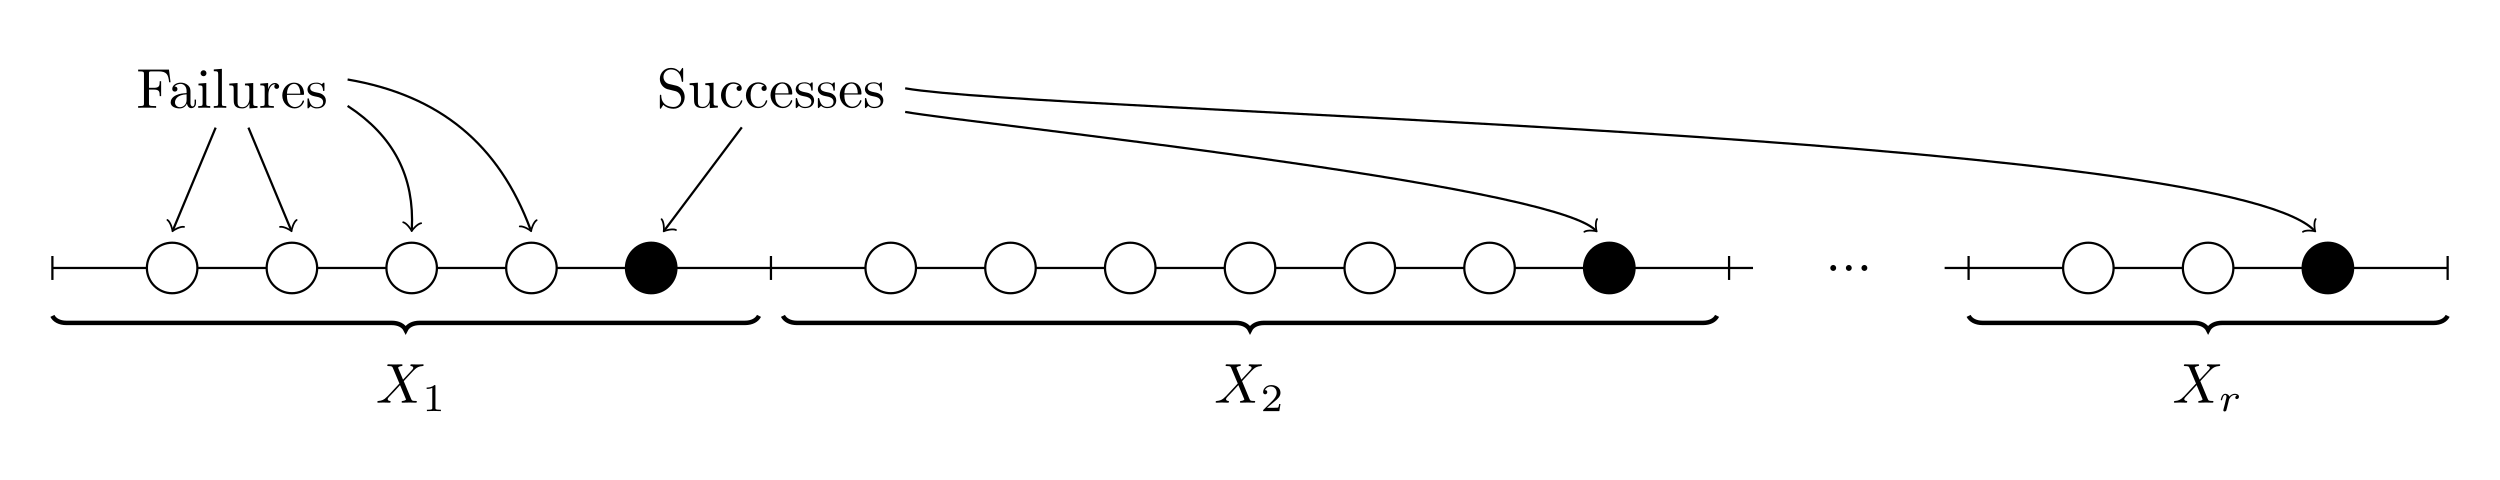
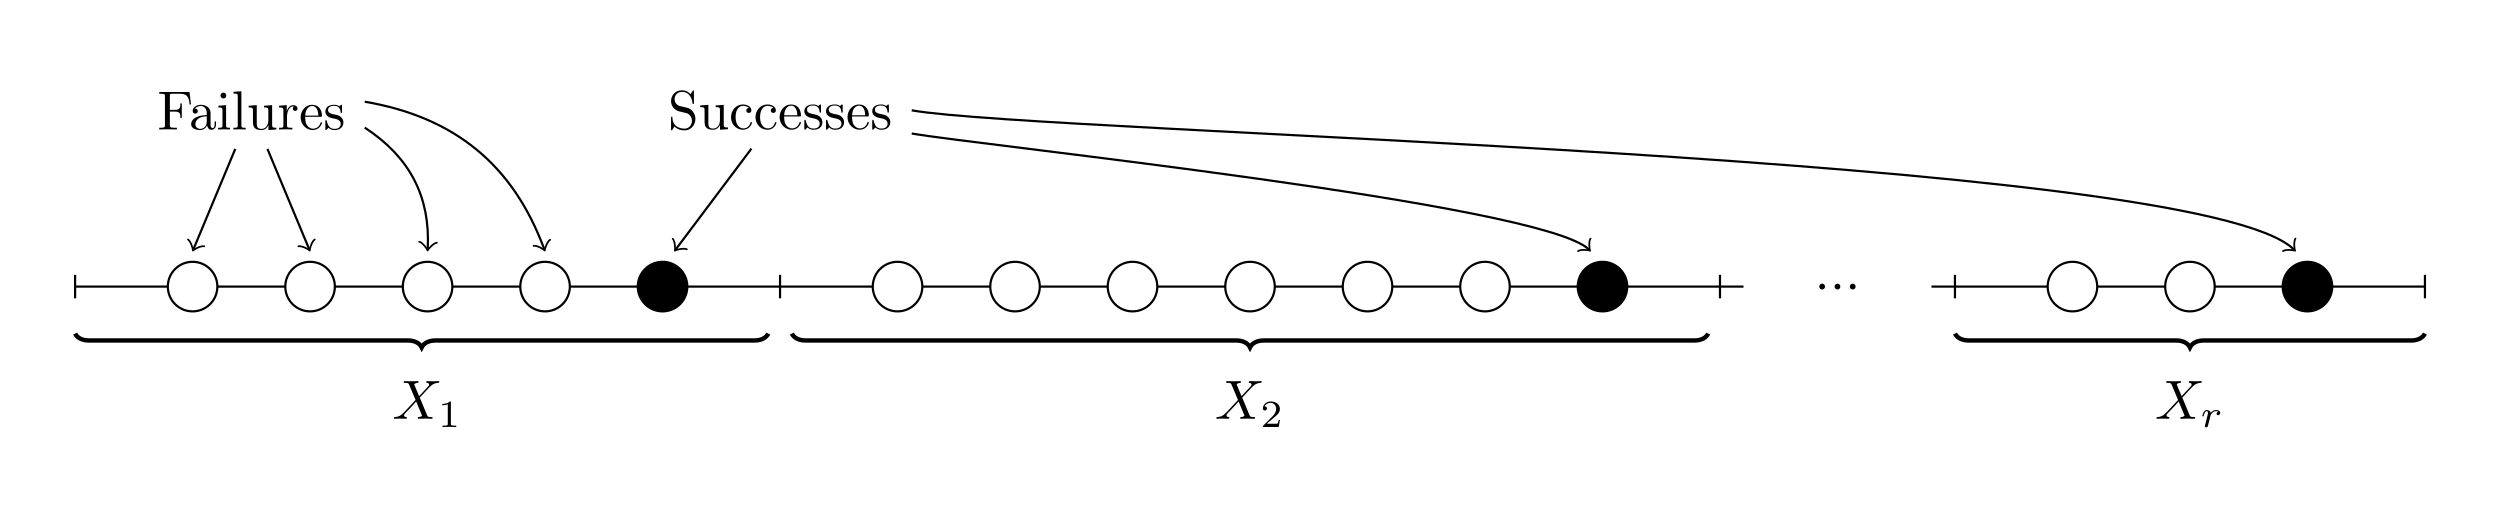
- <svg xmlns="http://www.w3.org/2000/svg" xmlns:xlink="http://www.w3.org/1999/xlink" width="443.795" height="85.202" viewBox="0 0 443.795 85.202">
+ <svg xmlns="http://www.w3.org/2000/svg" xmlns:xlink="http://www.w3.org/1999/xlink" width="452.374" height="93.781" viewBox="0 0 452.374 93.781">
  <defs>
    <g>
      <g id="glyph-0-0">
        <path d="M 1.906 -0.531 C 1.906 -0.812 1.672 -1.062 1.391 -1.062 C 1.094 -1.062 0.859 -0.812 0.859 -0.531 C 0.859 -0.234 1.094 0 1.391 0 C 1.672 0 1.906 -0.234 1.906 -0.531 Z M 1.906 -0.531 " />
      </g>
      <g id="glyph-0-1">
        <path d="M 5.797 -6.781 L 0.328 -6.781 L 0.328 -6.469 L 0.562 -6.469 C 1.328 -6.469 1.359 -6.359 1.359 -6 L 1.359 -0.781 C 1.359 -0.422 1.328 -0.312 0.562 -0.312 L 0.328 -0.312 L 0.328 0 C 0.672 -0.031 1.453 -0.031 1.844 -0.031 C 2.25 -0.031 3.156 -0.031 3.516 0 L 3.516 -0.312 L 3.188 -0.312 C 2.25 -0.312 2.25 -0.438 2.25 -0.781 L 2.25 -3.234 L 3.094 -3.234 C 4.062 -3.234 4.156 -2.922 4.156 -2.078 L 4.406 -2.078 L 4.406 -4.719 L 4.156 -4.719 C 4.156 -3.875 4.062 -3.547 3.094 -3.547 L 2.25 -3.547 L 2.25 -6.078 C 2.25 -6.406 2.266 -6.469 2.734 -6.469 L 3.922 -6.469 C 5.422 -6.469 5.672 -5.906 5.828 -4.531 L 6.078 -4.531 Z M 5.797 -6.781 " />
      </g>
      <g id="glyph-0-2">
        <path d="M 3.312 -0.75 C 3.359 -0.359 3.625 0.062 4.094 0.062 C 4.312 0.062 4.922 -0.078 4.922 -0.891 L 4.922 -1.453 L 4.672 -1.453 L 4.672 -0.891 C 4.672 -0.312 4.422 -0.25 4.312 -0.25 C 3.984 -0.25 3.938 -0.703 3.938 -0.75 L 3.938 -2.734 C 3.938 -3.156 3.938 -3.547 3.578 -3.922 C 3.188 -4.312 2.688 -4.469 2.219 -4.469 C 1.391 -4.469 0.703 -4 0.703 -3.344 C 0.703 -3.047 0.906 -2.875 1.172 -2.875 C 1.453 -2.875 1.625 -3.078 1.625 -3.328 C 1.625 -3.453 1.578 -3.781 1.109 -3.781 C 1.391 -4.141 1.875 -4.25 2.188 -4.25 C 2.688 -4.25 3.25 -3.859 3.25 -2.969 L 3.25 -2.609 C 2.734 -2.578 2.047 -2.547 1.422 -2.25 C 0.672 -1.906 0.422 -1.391 0.422 -0.953 C 0.422 -0.141 1.391 0.109 2.016 0.109 C 2.672 0.109 3.125 -0.297 3.312 -0.75 Z M 3.25 -2.391 L 3.25 -1.391 C 3.25 -0.453 2.531 -0.109 2.078 -0.109 C 1.594 -0.109 1.188 -0.453 1.188 -0.953 C 1.188 -1.5 1.609 -2.328 3.25 -2.391 Z M 3.25 -2.391 " />
      </g>
      <g id="glyph-0-3">
        <path d="M 1.766 -4.406 L 0.375 -4.297 L 0.375 -3.984 C 1.016 -3.984 1.109 -3.922 1.109 -3.438 L 1.109 -0.75 C 1.109 -0.312 1 -0.312 0.328 -0.312 L 0.328 0 C 0.641 -0.016 1.188 -0.031 1.422 -0.031 C 1.781 -0.031 2.125 -0.016 2.469 0 L 2.469 -0.312 C 1.797 -0.312 1.766 -0.359 1.766 -0.75 Z M 1.797 -6.141 C 1.797 -6.453 1.562 -6.672 1.281 -6.672 C 0.969 -6.672 0.75 -6.406 0.75 -6.141 C 0.75 -5.875 0.969 -5.609 1.281 -5.609 C 1.562 -5.609 1.797 -5.828 1.797 -6.141 Z M 1.797 -6.141 " />
      </g>
      <g id="glyph-0-4">
        <path d="M 1.766 -6.922 L 0.328 -6.812 L 0.328 -6.5 C 1.031 -6.5 1.109 -6.438 1.109 -5.938 L 1.109 -0.75 C 1.109 -0.312 1 -0.312 0.328 -0.312 L 0.328 0 C 0.656 -0.016 1.188 -0.031 1.438 -0.031 C 1.688 -0.031 2.172 -0.016 2.547 0 L 2.547 -0.312 C 1.875 -0.312 1.766 -0.312 1.766 -0.75 Z M 1.766 -6.922 " />
      </g>
      <g id="glyph-0-5">
        <path d="M 3.891 -0.781 L 3.891 0.109 L 5.328 0 L 5.328 -0.312 C 4.641 -0.312 4.562 -0.375 4.562 -0.875 L 4.562 -4.406 L 3.094 -4.297 L 3.094 -3.984 C 3.781 -3.984 3.875 -3.922 3.875 -3.422 L 3.875 -1.656 C 3.875 -0.781 3.391 -0.109 2.656 -0.109 C 1.828 -0.109 1.781 -0.578 1.781 -1.094 L 1.781 -4.406 L 0.312 -4.297 L 0.312 -3.984 C 1.094 -3.984 1.094 -3.953 1.094 -3.078 L 1.094 -1.578 C 1.094 -0.797 1.094 0.109 2.609 0.109 C 3.172 0.109 3.609 -0.172 3.891 -0.781 Z M 3.891 -0.781 " />
      </g>
      <g id="glyph-0-6">
        <path d="M 1.672 -3.312 L 1.672 -4.406 L 0.281 -4.297 L 0.281 -3.984 C 0.984 -3.984 1.062 -3.922 1.062 -3.422 L 1.062 -0.75 C 1.062 -0.312 0.953 -0.312 0.281 -0.312 L 0.281 0 C 0.672 -0.016 1.141 -0.031 1.422 -0.031 C 1.812 -0.031 2.281 -0.031 2.688 0 L 2.688 -0.312 L 2.469 -0.312 C 1.734 -0.312 1.719 -0.422 1.719 -0.781 L 1.719 -2.312 C 1.719 -3.297 2.141 -4.188 2.891 -4.188 C 2.953 -4.188 2.984 -4.188 3 -4.172 C 2.969 -4.172 2.766 -4.047 2.766 -3.781 C 2.766 -3.516 2.984 -3.359 3.203 -3.359 C 3.375 -3.359 3.625 -3.484 3.625 -3.797 C 3.625 -4.109 3.312 -4.406 2.891 -4.406 C 2.156 -4.406 1.797 -3.734 1.672 -3.312 Z M 1.672 -3.312 " />
      </g>
      <g id="glyph-0-7">
        <path d="M 1.109 -2.516 C 1.172 -4 2.016 -4.25 2.359 -4.25 C 3.375 -4.25 3.484 -2.906 3.484 -2.516 Z M 1.109 -2.297 L 3.891 -2.297 C 4.109 -2.297 4.141 -2.297 4.141 -2.516 C 4.141 -3.5 3.594 -4.469 2.359 -4.469 C 1.203 -4.469 0.281 -3.438 0.281 -2.188 C 0.281 -0.859 1.328 0.109 2.469 0.109 C 3.688 0.109 4.141 -1 4.141 -1.188 C 4.141 -1.281 4.062 -1.312 4 -1.312 C 3.922 -1.312 3.891 -1.25 3.875 -1.172 C 3.531 -0.141 2.625 -0.141 2.531 -0.141 C 2.031 -0.141 1.641 -0.438 1.406 -0.812 C 1.109 -1.281 1.109 -1.938 1.109 -2.297 Z M 1.109 -2.297 " />
      </g>
      <g id="glyph-0-8">
        <path d="M 2.078 -1.938 C 2.297 -1.891 3.109 -1.734 3.109 -1.016 C 3.109 -0.516 2.766 -0.109 1.984 -0.109 C 1.141 -0.109 0.781 -0.672 0.594 -1.531 C 0.562 -1.656 0.562 -1.688 0.453 -1.688 C 0.328 -1.688 0.328 -1.625 0.328 -1.453 L 0.328 -0.125 C 0.328 0.047 0.328 0.109 0.438 0.109 C 0.484 0.109 0.5 0.094 0.688 -0.094 C 0.703 -0.109 0.703 -0.125 0.891 -0.312 C 1.328 0.094 1.781 0.109 1.984 0.109 C 3.125 0.109 3.594 -0.562 3.594 -1.281 C 3.594 -1.797 3.297 -2.109 3.172 -2.219 C 2.844 -2.547 2.453 -2.625 2.031 -2.703 C 1.469 -2.812 0.812 -2.938 0.812 -3.516 C 0.812 -3.875 1.062 -4.281 1.922 -4.281 C 3.016 -4.281 3.078 -3.375 3.094 -3.078 C 3.094 -2.984 3.188 -2.984 3.203 -2.984 C 3.344 -2.984 3.344 -3.031 3.344 -3.219 L 3.344 -4.234 C 3.344 -4.391 3.344 -4.469 3.234 -4.469 C 3.188 -4.469 3.156 -4.469 3.031 -4.344 C 3 -4.312 2.906 -4.219 2.859 -4.188 C 2.484 -4.469 2.078 -4.469 1.922 -4.469 C 0.703 -4.469 0.328 -3.797 0.328 -3.234 C 0.328 -2.891 0.484 -2.609 0.75 -2.391 C 1.078 -2.141 1.359 -2.078 2.078 -1.938 Z M 2.078 -1.938 " />
      </g>
      <g id="glyph-0-9">
        <path d="M 3.484 -3.875 L 2.203 -4.172 C 1.578 -4.328 1.203 -4.859 1.203 -5.438 C 1.203 -6.141 1.734 -6.75 2.516 -6.75 C 4.172 -6.75 4.391 -5.109 4.453 -4.672 C 4.469 -4.609 4.469 -4.547 4.578 -4.547 C 4.703 -4.547 4.703 -4.594 4.703 -4.781 L 4.703 -6.781 C 4.703 -6.953 4.703 -7.031 4.594 -7.031 C 4.531 -7.031 4.516 -7.016 4.453 -6.891 L 4.094 -6.328 C 3.797 -6.625 3.391 -7.031 2.5 -7.031 C 1.391 -7.031 0.562 -6.156 0.562 -5.094 C 0.562 -4.266 1.094 -3.531 1.859 -3.266 C 1.969 -3.234 2.484 -3.109 3.188 -2.938 C 3.453 -2.875 3.75 -2.797 4.031 -2.438 C 4.234 -2.172 4.344 -1.844 4.344 -1.516 C 4.344 -0.812 3.844 -0.094 3 -0.094 C 2.719 -0.094 1.953 -0.141 1.422 -0.625 C 0.844 -1.172 0.812 -1.797 0.812 -2.156 C 0.797 -2.266 0.719 -2.266 0.688 -2.266 C 0.562 -2.266 0.562 -2.188 0.562 -2.016 L 0.562 -0.016 C 0.562 0.156 0.562 0.219 0.672 0.219 C 0.734 0.219 0.75 0.203 0.812 0.094 C 0.812 0.078 0.844 0.047 1.172 -0.484 C 1.484 -0.141 2.125 0.219 3.016 0.219 C 4.172 0.219 4.969 -0.75 4.969 -1.859 C 4.969 -2.844 4.312 -3.672 3.484 -3.875 Z M 3.484 -3.875 " />
      </g>
      <g id="glyph-0-10">
        <path d="M 1.172 -2.172 C 1.172 -3.797 1.984 -4.219 2.516 -4.219 C 2.609 -4.219 3.234 -4.203 3.578 -3.844 C 3.172 -3.812 3.109 -3.516 3.109 -3.391 C 3.109 -3.125 3.297 -2.938 3.562 -2.938 C 3.828 -2.938 4.031 -3.094 4.031 -3.406 C 4.031 -4.078 3.266 -4.469 2.5 -4.469 C 1.25 -4.469 0.344 -3.391 0.344 -2.156 C 0.344 -0.875 1.328 0.109 2.484 0.109 C 3.812 0.109 4.141 -1.094 4.141 -1.188 C 4.141 -1.281 4.031 -1.281 4 -1.281 C 3.922 -1.281 3.891 -1.25 3.875 -1.188 C 3.594 -0.266 2.938 -0.141 2.578 -0.141 C 2.047 -0.141 1.172 -0.562 1.172 -2.172 Z M 1.172 -2.172 " />
      </g>
      <g id="glyph-1-0">
        <path d="M 4.828 -4.094 L 4 -6.078 C 3.969 -6.156 3.953 -6.203 3.953 -6.203 C 3.953 -6.266 4.109 -6.453 4.531 -6.5 C 4.641 -6.516 4.734 -6.516 4.734 -6.688 C 4.734 -6.812 4.609 -6.812 4.578 -6.812 C 4.172 -6.812 3.75 -6.781 3.328 -6.781 C 3.078 -6.781 2.469 -6.812 2.219 -6.812 C 2.156 -6.812 2.031 -6.812 2.031 -6.609 C 2.031 -6.5 2.141 -6.5 2.266 -6.5 C 2.859 -6.5 2.922 -6.406 3.016 -6.188 L 4.188 -3.406 L 2.078 -1.141 L 1.953 -1.031 C 1.469 -0.5 1 -0.344 0.484 -0.312 C 0.359 -0.297 0.266 -0.297 0.266 -0.109 C 0.266 -0.094 0.266 0 0.406 0 C 0.703 0 1.031 -0.031 1.328 -0.031 C 1.703 -0.031 2.094 0 2.453 0 C 2.516 0 2.625 0 2.625 -0.203 C 2.625 -0.297 2.531 -0.312 2.516 -0.312 C 2.422 -0.312 2.109 -0.344 2.109 -0.625 C 2.109 -0.781 2.266 -0.938 2.375 -1.062 L 3.406 -2.141 L 4.297 -3.125 L 5.297 -0.734 C 5.344 -0.625 5.359 -0.625 5.359 -0.594 C 5.359 -0.516 5.156 -0.344 4.781 -0.312 C 4.672 -0.297 4.578 -0.297 4.578 -0.125 C 4.578 0 4.688 0 4.719 0 C 5 0 5.703 -0.031 5.984 -0.031 C 6.234 -0.031 6.844 0 7.094 0 C 7.156 0 7.281 0 7.281 -0.188 C 7.281 -0.312 7.172 -0.312 7.094 -0.312 C 6.438 -0.312 6.406 -0.344 6.234 -0.75 C 5.859 -1.672 5.188 -3.234 4.953 -3.828 C 5.625 -4.531 6.672 -5.719 7 -5.984 C 7.281 -6.234 7.672 -6.469 8.266 -6.5 C 8.391 -6.516 8.484 -6.516 8.484 -6.703 C 8.484 -6.703 8.484 -6.812 8.359 -6.812 C 8.062 -6.812 7.719 -6.781 7.422 -6.781 C 7.047 -6.781 6.672 -6.812 6.312 -6.812 C 6.25 -6.812 6.125 -6.812 6.125 -6.609 C 6.125 -6.547 6.172 -6.516 6.234 -6.5 C 6.328 -6.484 6.641 -6.469 6.641 -6.188 C 6.641 -6.047 6.531 -5.922 6.453 -5.828 Z M 4.828 -4.094 " />
      </g>
      <g id="glyph-2-0">
        <path d="M 2.328 -4.438 C 2.328 -4.625 2.328 -4.625 2.125 -4.625 C 1.672 -4.188 1.047 -4.188 0.766 -4.188 L 0.766 -3.938 C 0.922 -3.938 1.391 -3.938 1.766 -4.125 L 1.766 -0.578 C 1.766 -0.344 1.766 -0.25 1.078 -0.25 L 0.812 -0.25 L 0.812 0 C 0.938 0 1.797 -0.031 2.047 -0.031 C 2.266 -0.031 3.141 0 3.297 0 L 3.297 -0.25 L 3.031 -0.25 C 2.328 -0.25 2.328 -0.344 2.328 -0.578 Z M 2.328 -4.438 " />
      </g>
      <g id="glyph-2-1">
        <path d="M 3.516 -1.266 L 3.281 -1.266 C 3.266 -1.109 3.188 -0.703 3.094 -0.641 C 3.047 -0.594 2.516 -0.594 2.406 -0.594 L 1.125 -0.594 C 1.859 -1.234 2.109 -1.438 2.516 -1.766 C 3.031 -2.172 3.516 -2.609 3.516 -3.266 C 3.516 -4.109 2.781 -4.625 1.891 -4.625 C 1.031 -4.625 0.438 -4.016 0.438 -3.375 C 0.438 -3.031 0.734 -2.984 0.812 -2.984 C 0.969 -2.984 1.172 -3.109 1.172 -3.359 C 1.172 -3.484 1.125 -3.734 0.766 -3.734 C 0.984 -4.219 1.453 -4.375 1.781 -4.375 C 2.484 -4.375 2.844 -3.828 2.844 -3.266 C 2.844 -2.656 2.406 -2.188 2.188 -1.938 L 0.516 -0.266 C 0.438 -0.203 0.438 -0.188 0.438 0 L 3.312 0 Z M 3.516 -1.266 " />
      </g>
      <g id="glyph-3-0">
        <path d="M 1.641 -1.406 C 1.641 -1.453 1.812 -2.078 1.812 -2.109 C 1.828 -2.172 2.031 -2.516 2.266 -2.688 C 2.328 -2.734 2.516 -2.875 2.828 -2.875 C 2.891 -2.875 3.062 -2.875 3.203 -2.781 C 2.984 -2.719 2.906 -2.516 2.906 -2.391 C 2.906 -2.25 3.016 -2.141 3.172 -2.141 C 3.344 -2.141 3.562 -2.266 3.562 -2.562 C 3.562 -2.922 3.188 -3.078 2.828 -3.078 C 2.469 -3.078 2.156 -2.922 1.844 -2.578 C 1.719 -3 1.297 -3.078 1.125 -3.078 C 0.875 -3.078 0.703 -2.906 0.578 -2.719 C 0.422 -2.453 0.328 -2.047 0.328 -2 C 0.328 -1.922 0.422 -1.922 0.453 -1.922 C 0.547 -1.922 0.547 -1.938 0.594 -2.125 C 0.703 -2.547 0.844 -2.875 1.109 -2.875 C 1.297 -2.875 1.344 -2.719 1.344 -2.531 C 1.344 -2.406 1.281 -2.141 1.219 -1.953 C 1.172 -1.766 1.109 -1.484 1.078 -1.328 L 0.844 -0.438 C 0.828 -0.344 0.781 -0.172 0.781 -0.156 C 0.781 0 0.906 0.062 1.016 0.062 C 1.125 0.062 1.266 0 1.312 -0.125 C 1.328 -0.172 1.406 -0.484 1.453 -0.656 Z M 1.641 -1.406 " />
      </g>
    </g>
-     <clipPath id="clip-0">
-       <path clip-rule="nonzero" d="M 338 44 L 443.797 44 L 443.797 70 L 338 70 Z M 338 44 " />
-     </clipPath>
  </defs>
-   <path fill="none" stroke-width="0.399" stroke-linecap="butt" stroke-linejoin="miter" stroke="rgb(0%, 0%, 0%)" stroke-opacity="1" stroke-miterlimit="10" d="M 0.002 -0 L 301.892 -0 " transform="matrix(1, 0, 0, -1, 9.299, 47.57)" />
-   <path fill="none" stroke-width="0.399" stroke-linecap="butt" stroke-linejoin="miter" stroke="rgb(0%, 0%, 0%)" stroke-opacity="1" stroke-miterlimit="10" d="M 335.908 -0 L 425.201 -0 " transform="matrix(1, 0, 0, -1, 9.299, 47.57)" />
+   <path fill-rule="nonzero" fill="rgb(100%, 100%, 100%)" fill-opacity="1" d="M 8.902 84.879 L 8.902 8.898 L 443.48 8.898 L 443.48 84.879 Z M 8.902 84.879 " />
+   <path fill="none" stroke-width="0.399" stroke-linecap="butt" stroke-linejoin="miter" stroke="rgb(0%, 0%, 0%)" stroke-opacity="1" stroke-miterlimit="10" d="M 0.001 -0 L 301.895 -0 " transform="matrix(1, 0, 0, -1, 13.589, 51.859)" />
+   <path fill="none" stroke-width="0.399" stroke-linecap="butt" stroke-linejoin="miter" stroke="rgb(0%, 0%, 0%)" stroke-opacity="1" stroke-miterlimit="10" d="M 335.911 -0 L 425.204 -0 " transform="matrix(1, 0, 0, -1, 13.589, 51.859)" />
  <g fill="rgb(0%, 0%, 0%)" fill-opacity="1">
-     <use xlink:href="#glyph-0-0" x="324.046" y="48.096" />
-     <use xlink:href="#glyph-0-0" x="326.814" y="48.096" />
-     <use xlink:href="#glyph-0-0" x="329.581" y="48.096" />
+     <use xlink:href="#glyph-0-0" x="328.335" y="52.385" />
+     <use xlink:href="#glyph-0-0" x="331.103" y="52.385" />
+     <use xlink:href="#glyph-0-0" x="333.87" y="52.385" />
  </g>
-   <path fill="none" stroke-width="0.399" stroke-linecap="butt" stroke-linejoin="miter" stroke="rgb(0%, 0%, 0%)" stroke-opacity="1" stroke-miterlimit="10" d="M 0.002 -2.125 L 0.002 2.125 " transform="matrix(1, 0, 0, -1, 9.299, 47.57)" />
-   <path fill="none" stroke-width="0.399" stroke-linecap="butt" stroke-linejoin="miter" stroke="rgb(0%, 0%, 0%)" stroke-opacity="1" stroke-miterlimit="10" d="M 127.56 -2.125 L 127.56 2.125 " transform="matrix(1, 0, 0, -1, 9.299, 47.57)" />
-   <path fill="none" stroke-width="0.399" stroke-linecap="butt" stroke-linejoin="miter" stroke="rgb(0%, 0%, 0%)" stroke-opacity="1" stroke-miterlimit="10" d="M 297.642 -2.125 L 297.642 2.125 " transform="matrix(1, 0, 0, -1, 9.299, 47.57)" />
-   <path fill="none" stroke-width="0.399" stroke-linecap="butt" stroke-linejoin="miter" stroke="rgb(0%, 0%, 0%)" stroke-opacity="1" stroke-miterlimit="10" d="M 340.162 -2.125 L 340.162 2.125 " transform="matrix(1, 0, 0, -1, 9.299, 47.57)" />
-   <path fill="none" stroke-width="0.399" stroke-linecap="butt" stroke-linejoin="miter" stroke="rgb(0%, 0%, 0%)" stroke-opacity="1" stroke-miterlimit="10" d="M 425.201 -2.125 L 425.201 2.125 " transform="matrix(1, 0, 0, -1, 9.299, 47.57)" />
-   <path fill-rule="nonzero" fill="rgb(100%, 100%, 100%)" fill-opacity="1" stroke-width="0.399" stroke-linecap="butt" stroke-linejoin="miter" stroke="rgb(0%, 0%, 0%)" stroke-opacity="1" stroke-miterlimit="10" d="M 25.744 -0 C 25.744 2.476 23.736 4.484 21.26 4.484 C 18.783 4.484 16.775 2.476 16.775 -0 C 16.775 -2.477 18.783 -4.485 21.26 -4.485 C 23.736 -4.485 25.744 -2.477 25.744 -0 Z M 25.744 -0 " transform="matrix(1, 0, 0, -1, 9.299, 47.57)" />
-   <path fill-rule="nonzero" fill="rgb(100%, 100%, 100%)" fill-opacity="1" stroke-width="0.399" stroke-linecap="butt" stroke-linejoin="miter" stroke="rgb(0%, 0%, 0%)" stroke-opacity="1" stroke-miterlimit="10" d="M 47.002 -0 C 47.002 2.476 44.998 4.484 42.521 4.484 C 40.045 4.484 38.037 2.476 38.037 -0 C 38.037 -2.477 40.045 -4.485 42.521 -4.485 C 44.998 -4.485 47.002 -2.477 47.002 -0 Z M 47.002 -0 " transform="matrix(1, 0, 0, -1, 9.299, 47.57)" />
-   <path fill-rule="nonzero" fill="rgb(100%, 100%, 100%)" fill-opacity="1" stroke-width="0.399" stroke-linecap="butt" stroke-linejoin="miter" stroke="rgb(0%, 0%, 0%)" stroke-opacity="1" stroke-miterlimit="10" d="M 68.263 -0 C 68.263 2.476 66.256 4.484 63.779 4.484 C 61.303 4.484 59.299 2.476 59.299 -0 C 59.299 -2.477 61.303 -4.485 63.779 -4.485 C 66.256 -4.485 68.263 -2.477 68.263 -0 Z M 68.263 -0 " transform="matrix(1, 0, 0, -1, 9.299, 47.57)" />
-   <path fill-rule="nonzero" fill="rgb(100%, 100%, 100%)" fill-opacity="1" stroke-width="0.399" stroke-linecap="butt" stroke-linejoin="miter" stroke="rgb(0%, 0%, 0%)" stroke-opacity="1" stroke-miterlimit="10" d="M 89.525 -0 C 89.525 2.476 87.517 4.484 85.041 4.484 C 82.564 4.484 80.556 2.476 80.556 -0 C 80.556 -2.477 82.564 -4.485 85.041 -4.485 C 87.517 -4.485 89.525 -2.477 89.525 -0 Z M 89.525 -0 " transform="matrix(1, 0, 0, -1, 9.299, 47.57)" />
-   <path fill-rule="nonzero" fill="rgb(100%, 100%, 100%)" fill-opacity="1" stroke-width="0.399" stroke-linecap="butt" stroke-linejoin="miter" stroke="rgb(0%, 0%, 0%)" stroke-opacity="1" stroke-miterlimit="10" d="M 153.303 -0 C 153.303 2.476 151.299 4.484 148.822 4.484 C 146.346 4.484 144.338 2.476 144.338 -0 C 144.338 -2.477 146.346 -4.485 148.822 -4.485 C 151.299 -4.485 153.303 -2.477 153.303 -0 Z M 153.303 -0 " transform="matrix(1, 0, 0, -1, 9.299, 47.57)" />
-   <path fill-rule="nonzero" fill="rgb(100%, 100%, 100%)" fill-opacity="1" stroke-width="0.399" stroke-linecap="butt" stroke-linejoin="miter" stroke="rgb(0%, 0%, 0%)" stroke-opacity="1" stroke-miterlimit="10" d="M 174.564 -0 C 174.564 2.476 172.556 4.484 170.08 4.484 C 167.603 4.484 165.599 2.476 165.599 -0 C 165.599 -2.477 167.603 -4.485 170.08 -4.485 C 172.556 -4.485 174.564 -2.477 174.564 -0 Z M 174.564 -0 " transform="matrix(1, 0, 0, -1, 9.299, 47.57)" />
-   <path fill-rule="nonzero" fill="rgb(100%, 100%, 100%)" fill-opacity="1" stroke-width="0.399" stroke-linecap="butt" stroke-linejoin="miter" stroke="rgb(0%, 0%, 0%)" stroke-opacity="1" stroke-miterlimit="10" d="M 195.826 -0 C 195.826 2.476 193.818 4.484 191.342 4.484 C 188.865 4.484 186.857 2.476 186.857 -0 C 186.857 -2.477 188.865 -4.485 191.342 -4.485 C 193.818 -4.485 195.826 -2.477 195.826 -0 Z M 195.826 -0 " transform="matrix(1, 0, 0, -1, 9.299, 47.57)" />
-   <path fill-rule="nonzero" fill="rgb(100%, 100%, 100%)" fill-opacity="1" stroke-width="0.399" stroke-linecap="butt" stroke-linejoin="miter" stroke="rgb(0%, 0%, 0%)" stroke-opacity="1" stroke-miterlimit="10" d="M 217.084 -0 C 217.084 2.476 215.076 4.484 212.599 4.484 C 210.127 4.484 208.119 2.476 208.119 -0 C 208.119 -2.477 210.127 -4.485 212.599 -4.485 C 215.076 -4.485 217.084 -2.477 217.084 -0 Z M 217.084 -0 " transform="matrix(1, 0, 0, -1, 9.299, 47.57)" />
-   <path fill-rule="nonzero" fill="rgb(100%, 100%, 100%)" fill-opacity="1" stroke-width="0.399" stroke-linecap="butt" stroke-linejoin="miter" stroke="rgb(0%, 0%, 0%)" stroke-opacity="1" stroke-miterlimit="10" d="M 238.346 -0 C 238.346 2.476 236.338 4.484 233.861 4.484 C 231.385 4.484 229.377 2.476 229.377 -0 C 229.377 -2.477 231.385 -4.485 233.861 -4.485 C 236.338 -4.485 238.346 -2.477 238.346 -0 Z M 238.346 -0 " transform="matrix(1, 0, 0, -1, 9.299, 47.57)" />
-   <path fill-rule="nonzero" fill="rgb(100%, 100%, 100%)" fill-opacity="1" stroke-width="0.399" stroke-linecap="butt" stroke-linejoin="miter" stroke="rgb(0%, 0%, 0%)" stroke-opacity="1" stroke-miterlimit="10" d="M 259.603 -0 C 259.603 2.476 257.596 4.484 255.123 4.484 C 252.646 4.484 250.638 2.476 250.638 -0 C 250.638 -2.477 252.646 -4.485 255.123 -4.485 C 257.596 -4.485 259.603 -2.477 259.603 -0 Z M 259.603 -0 " transform="matrix(1, 0, 0, -1, 9.299, 47.57)" />
-   <path fill-rule="nonzero" fill="rgb(100%, 100%, 100%)" fill-opacity="1" stroke-width="0.399" stroke-linecap="butt" stroke-linejoin="miter" stroke="rgb(0%, 0%, 0%)" stroke-opacity="1" stroke-miterlimit="10" d="M 365.904 -0 C 365.904 2.476 363.896 4.484 361.424 4.484 C 358.947 4.484 356.939 2.476 356.939 -0 C 356.939 -2.477 358.947 -4.485 361.424 -4.485 C 363.896 -4.485 365.904 -2.477 365.904 -0 Z M 365.904 -0 " transform="matrix(1, 0, 0, -1, 9.299, 47.57)" />
-   <path fill-rule="nonzero" fill="rgb(100%, 100%, 100%)" fill-opacity="1" stroke-width="0.399" stroke-linecap="butt" stroke-linejoin="miter" stroke="rgb(0%, 0%, 0%)" stroke-opacity="1" stroke-miterlimit="10" d="M 387.166 -0 C 387.166 2.476 385.158 4.484 382.681 4.484 C 380.205 4.484 378.197 2.476 378.197 -0 C 378.197 -2.477 380.205 -4.485 382.681 -4.485 C 385.158 -4.485 387.166 -2.477 387.166 -0 Z M 387.166 -0 " transform="matrix(1, 0, 0, -1, 9.299, 47.57)" />
-   <path fill-rule="nonzero" fill="rgb(0%, 0%, 0%)" fill-opacity="1" stroke-width="0.399" stroke-linecap="butt" stroke-linejoin="miter" stroke="rgb(0%, 0%, 0%)" stroke-opacity="1" stroke-miterlimit="10" d="M 110.783 -0 C 110.783 2.476 108.775 4.484 106.299 4.484 C 103.826 4.484 101.818 2.476 101.818 -0 C 101.818 -2.477 103.826 -4.485 106.299 -4.485 C 108.775 -4.485 110.783 -2.477 110.783 -0 Z M 110.783 -0 " transform="matrix(1, 0, 0, -1, 9.299, 47.57)" />
-   <path fill-rule="nonzero" fill="rgb(0%, 0%, 0%)" fill-opacity="1" stroke-width="0.399" stroke-linecap="butt" stroke-linejoin="miter" stroke="rgb(0%, 0%, 0%)" stroke-opacity="1" stroke-miterlimit="10" d="M 280.865 -0 C 280.865 2.476 278.857 4.484 276.381 4.484 C 273.904 4.484 271.896 2.476 271.896 -0 C 271.896 -2.477 273.904 -4.485 276.381 -4.485 C 278.857 -4.485 280.865 -2.477 280.865 -0 Z M 280.865 -0 " transform="matrix(1, 0, 0, -1, 9.299, 47.57)" />
-   <path fill-rule="nonzero" fill="rgb(0%, 0%, 0%)" fill-opacity="1" stroke-width="0.399" stroke-linecap="butt" stroke-linejoin="miter" stroke="rgb(0%, 0%, 0%)" stroke-opacity="1" stroke-miterlimit="10" d="M 408.424 -0 C 408.424 2.476 406.42 4.484 403.943 4.484 C 401.467 4.484 399.459 2.476 399.459 -0 C 399.459 -2.477 401.467 -4.485 403.943 -4.485 C 406.42 -4.485 408.424 -2.477 408.424 -0 Z M 408.424 -0 " transform="matrix(1, 0, 0, -1, 9.299, 47.57)" />
-   <path fill="none" stroke-width="0.797" stroke-linecap="butt" stroke-linejoin="miter" stroke="rgb(0%, 0%, 0%)" stroke-opacity="1" stroke-miterlimit="10" d="M 0.002 -8.504 C 0.373 -9.25 1.244 -9.75 2.49 -9.75 L 60.228 -9.75 C 61.471 -9.75 62.346 -10.246 62.717 -10.996 C 63.092 -10.246 63.963 -9.75 65.209 -9.75 L 122.943 -9.75 C 124.189 -9.75 125.06 -9.25 125.435 -8.504 " transform="matrix(1, 0, 0, -1, 9.299, 47.57)" />
+   <path fill="none" stroke-width="0.399" stroke-linecap="butt" stroke-linejoin="miter" stroke="rgb(0%, 0%, 0%)" stroke-opacity="1" stroke-miterlimit="10" d="M 0.001 -2.125 L 0.001 2.125 " transform="matrix(1, 0, 0, -1, 13.589, 51.859)" />
+   <path fill="none" stroke-width="0.399" stroke-linecap="butt" stroke-linejoin="miter" stroke="rgb(0%, 0%, 0%)" stroke-opacity="1" stroke-miterlimit="10" d="M 127.559 -2.125 L 127.559 2.125 " transform="matrix(1, 0, 0, -1, 13.589, 51.859)" />
+   <path fill="none" stroke-width="0.399" stroke-linecap="butt" stroke-linejoin="miter" stroke="rgb(0%, 0%, 0%)" stroke-opacity="1" stroke-miterlimit="10" d="M 297.641 -2.125 L 297.641 2.125 " transform="matrix(1, 0, 0, -1, 13.589, 51.859)" />
+   <path fill="none" stroke-width="0.399" stroke-linecap="butt" stroke-linejoin="miter" stroke="rgb(0%, 0%, 0%)" stroke-opacity="1" stroke-miterlimit="10" d="M 340.161 -2.125 L 340.161 2.125 " transform="matrix(1, 0, 0, -1, 13.589, 51.859)" />
+   <path fill="none" stroke-width="0.399" stroke-linecap="butt" stroke-linejoin="miter" stroke="rgb(0%, 0%, 0%)" stroke-opacity="1" stroke-miterlimit="10" d="M 425.204 -2.125 L 425.204 2.125 " transform="matrix(1, 0, 0, -1, 13.589, 51.859)" />
+   <path fill-rule="nonzero" fill="rgb(100%, 100%, 100%)" fill-opacity="1" stroke-width="0.399" stroke-linecap="butt" stroke-linejoin="miter" stroke="rgb(0%, 0%, 0%)" stroke-opacity="1" stroke-miterlimit="10" d="M 25.743 -0 C 25.743 2.476 23.735 4.484 21.259 4.484 C 18.782 4.484 16.778 2.476 16.778 -0 C 16.778 -2.477 18.782 -4.485 21.259 -4.485 C 23.735 -4.485 25.743 -2.477 25.743 -0 Z M 25.743 -0 " transform="matrix(1, 0, 0, -1, 13.589, 51.859)" />
+   <path fill-rule="nonzero" fill="rgb(100%, 100%, 100%)" fill-opacity="1" stroke-width="0.399" stroke-linecap="butt" stroke-linejoin="miter" stroke="rgb(0%, 0%, 0%)" stroke-opacity="1" stroke-miterlimit="10" d="M 47.005 -0 C 47.005 2.476 44.997 4.484 42.52 4.484 C 40.044 4.484 38.036 2.476 38.036 -0 C 38.036 -2.477 40.044 -4.485 42.52 -4.485 C 44.997 -4.485 47.005 -2.477 47.005 -0 Z M 47.005 -0 " transform="matrix(1, 0, 0, -1, 13.589, 51.859)" />
+   <path fill-rule="nonzero" fill="rgb(100%, 100%, 100%)" fill-opacity="1" stroke-width="0.399" stroke-linecap="butt" stroke-linejoin="miter" stroke="rgb(0%, 0%, 0%)" stroke-opacity="1" stroke-miterlimit="10" d="M 68.263 -0 C 68.263 2.476 66.255 4.484 63.782 4.484 C 61.306 4.484 59.298 2.476 59.298 -0 C 59.298 -2.477 61.306 -4.485 63.782 -4.485 C 66.255 -4.485 68.263 -2.477 68.263 -0 Z M 68.263 -0 " transform="matrix(1, 0, 0, -1, 13.589, 51.859)" />
+   <path fill-rule="nonzero" fill="rgb(100%, 100%, 100%)" fill-opacity="1" stroke-width="0.399" stroke-linecap="butt" stroke-linejoin="miter" stroke="rgb(0%, 0%, 0%)" stroke-opacity="1" stroke-miterlimit="10" d="M 89.524 -0 C 89.524 2.476 87.516 4.484 85.04 4.484 C 82.563 4.484 80.556 2.476 80.556 -0 C 80.556 -2.477 82.563 -4.485 85.04 -4.485 C 87.516 -4.485 89.524 -2.477 89.524 -0 Z M 89.524 -0 " transform="matrix(1, 0, 0, -1, 13.589, 51.859)" />
+   <path fill-rule="nonzero" fill="rgb(100%, 100%, 100%)" fill-opacity="1" stroke-width="0.399" stroke-linecap="butt" stroke-linejoin="miter" stroke="rgb(0%, 0%, 0%)" stroke-opacity="1" stroke-miterlimit="10" d="M 153.306 -0 C 153.306 2.476 151.298 4.484 148.821 4.484 C 146.345 4.484 144.337 2.476 144.337 -0 C 144.337 -2.477 146.345 -4.485 148.821 -4.485 C 151.298 -4.485 153.306 -2.477 153.306 -0 Z M 153.306 -0 " transform="matrix(1, 0, 0, -1, 13.589, 51.859)" />
+   <path fill-rule="nonzero" fill="rgb(100%, 100%, 100%)" fill-opacity="1" stroke-width="0.399" stroke-linecap="butt" stroke-linejoin="miter" stroke="rgb(0%, 0%, 0%)" stroke-opacity="1" stroke-miterlimit="10" d="M 174.563 -0 C 174.563 2.476 172.556 4.484 170.079 4.484 C 167.606 4.484 165.599 2.476 165.599 -0 C 165.599 -2.477 167.606 -4.485 170.079 -4.485 C 172.556 -4.485 174.563 -2.477 174.563 -0 Z M 174.563 -0 " transform="matrix(1, 0, 0, -1, 13.589, 51.859)" />
+   <path fill-rule="nonzero" fill="rgb(100%, 100%, 100%)" fill-opacity="1" stroke-width="0.399" stroke-linecap="butt" stroke-linejoin="miter" stroke="rgb(0%, 0%, 0%)" stroke-opacity="1" stroke-miterlimit="10" d="M 195.825 -0 C 195.825 2.476 193.817 4.484 191.341 4.484 C 188.864 4.484 186.856 2.476 186.856 -0 C 186.856 -2.477 188.864 -4.485 191.341 -4.485 C 193.817 -4.485 195.825 -2.477 195.825 -0 Z M 195.825 -0 " transform="matrix(1, 0, 0, -1, 13.589, 51.859)" />
+   <path fill-rule="nonzero" fill="rgb(100%, 100%, 100%)" fill-opacity="1" stroke-width="0.399" stroke-linecap="butt" stroke-linejoin="miter" stroke="rgb(0%, 0%, 0%)" stroke-opacity="1" stroke-miterlimit="10" d="M 217.083 -0 C 217.083 2.476 215.079 4.484 212.602 4.484 C 210.126 4.484 208.118 2.476 208.118 -0 C 208.118 -2.477 210.126 -4.485 212.602 -4.485 C 215.079 -4.485 217.083 -2.477 217.083 -0 Z M 217.083 -0 " transform="matrix(1, 0, 0, -1, 13.589, 51.859)" />
+   <path fill-rule="nonzero" fill="rgb(100%, 100%, 100%)" fill-opacity="1" stroke-width="0.399" stroke-linecap="butt" stroke-linejoin="miter" stroke="rgb(0%, 0%, 0%)" stroke-opacity="1" stroke-miterlimit="10" d="M 238.345 -0 C 238.345 2.476 236.337 4.484 233.86 4.484 C 231.384 4.484 229.38 2.476 229.38 -0 C 229.38 -2.477 231.384 -4.485 233.86 -4.485 C 236.337 -4.485 238.345 -2.477 238.345 -0 Z M 238.345 -0 " transform="matrix(1, 0, 0, -1, 13.589, 51.859)" />
+   <path fill-rule="nonzero" fill="rgb(100%, 100%, 100%)" fill-opacity="1" stroke-width="0.399" stroke-linecap="butt" stroke-linejoin="miter" stroke="rgb(0%, 0%, 0%)" stroke-opacity="1" stroke-miterlimit="10" d="M 259.606 -0 C 259.606 2.476 257.599 4.484 255.122 4.484 C 252.645 4.484 250.638 2.476 250.638 -0 C 250.638 -2.477 252.645 -4.485 255.122 -4.485 C 257.599 -4.485 259.606 -2.477 259.606 -0 Z M 259.606 -0 " transform="matrix(1, 0, 0, -1, 13.589, 51.859)" />
+   <path fill-rule="nonzero" fill="rgb(100%, 100%, 100%)" fill-opacity="1" stroke-width="0.399" stroke-linecap="butt" stroke-linejoin="miter" stroke="rgb(0%, 0%, 0%)" stroke-opacity="1" stroke-miterlimit="10" d="M 365.903 -0 C 365.903 2.476 363.899 4.484 361.423 4.484 C 358.946 4.484 356.938 2.476 356.938 -0 C 356.938 -2.477 358.946 -4.485 361.423 -4.485 C 363.899 -4.485 365.903 -2.477 365.903 -0 Z M 365.903 -0 " transform="matrix(1, 0, 0, -1, 13.589, 51.859)" />
+   <path fill-rule="nonzero" fill="rgb(100%, 100%, 100%)" fill-opacity="1" stroke-width="0.399" stroke-linecap="butt" stroke-linejoin="miter" stroke="rgb(0%, 0%, 0%)" stroke-opacity="1" stroke-miterlimit="10" d="M 387.165 -0 C 387.165 2.476 385.157 4.484 382.681 4.484 C 380.204 4.484 378.2 2.476 378.2 -0 C 378.2 -2.477 380.204 -4.485 382.681 -4.485 C 385.157 -4.485 387.165 -2.477 387.165 -0 Z M 387.165 -0 " transform="matrix(1, 0, 0, -1, 13.589, 51.859)" />
+   <path fill-rule="nonzero" fill="rgb(0%, 0%, 0%)" fill-opacity="1" stroke-width="0.399" stroke-linecap="butt" stroke-linejoin="miter" stroke="rgb(0%, 0%, 0%)" stroke-opacity="1" stroke-miterlimit="10" d="M 110.782 -0 C 110.782 2.476 108.778 4.484 106.302 4.484 C 103.825 4.484 101.817 2.476 101.817 -0 C 101.817 -2.477 103.825 -4.485 106.302 -4.485 C 108.778 -4.485 110.782 -2.477 110.782 -0 Z M 110.782 -0 " transform="matrix(1, 0, 0, -1, 13.589, 51.859)" />
+   <path fill-rule="nonzero" fill="rgb(0%, 0%, 0%)" fill-opacity="1" stroke-width="0.399" stroke-linecap="butt" stroke-linejoin="miter" stroke="rgb(0%, 0%, 0%)" stroke-opacity="1" stroke-miterlimit="10" d="M 280.864 -0 C 280.864 2.476 278.856 4.484 276.38 4.484 C 273.907 4.484 271.899 2.476 271.899 -0 C 271.899 -2.477 273.907 -4.485 276.38 -4.485 C 278.856 -4.485 280.864 -2.477 280.864 -0 Z M 280.864 -0 " transform="matrix(1, 0, 0, -1, 13.589, 51.859)" />
+   <path fill-rule="nonzero" fill="rgb(0%, 0%, 0%)" fill-opacity="1" stroke-width="0.399" stroke-linecap="butt" stroke-linejoin="miter" stroke="rgb(0%, 0%, 0%)" stroke-opacity="1" stroke-miterlimit="10" d="M 408.427 -0 C 408.427 2.476 406.419 4.484 403.942 4.484 C 401.466 4.484 399.458 2.476 399.458 -0 C 399.458 -2.477 401.466 -4.485 403.942 -4.485 C 406.419 -4.485 408.427 -2.477 408.427 -0 Z M 408.427 -0 " transform="matrix(1, 0, 0, -1, 13.589, 51.859)" />
+   <path fill="none" stroke-width="0.797" stroke-linecap="butt" stroke-linejoin="miter" stroke="rgb(0%, 0%, 0%)" stroke-opacity="1" stroke-miterlimit="10" d="M 0.001 -8.504 C 0.372 -9.25 1.247 -9.75 2.489 -9.75 L 60.227 -9.75 C 61.474 -9.75 62.345 -10.246 62.716 -10.996 C 63.091 -10.246 63.962 -9.75 65.208 -9.75 L 122.942 -9.75 C 124.188 -9.75 125.059 -9.25 125.434 -8.504 " transform="matrix(1, 0, 0, -1, 13.589, 51.859)" />
  <g fill="rgb(0%, 0%, 0%)" fill-opacity="1">
-     <use xlink:href="#glyph-1-0" x="66.717" y="71.486" />
+     <use xlink:href="#glyph-1-0" x="71.007" y="75.776" />
  </g>
  <g fill="rgb(0%, 0%, 0%)" fill-opacity="1">
-     <use xlink:href="#glyph-2-0" x="74.971" y="72.981" />
+     <use xlink:href="#glyph-2-0" x="79.26" y="77.27" />
  </g>
-   <path fill="none" stroke-width="0.797" stroke-linecap="butt" stroke-linejoin="miter" stroke="rgb(0%, 0%, 0%)" stroke-opacity="1" stroke-miterlimit="10" d="M 129.685 -8.504 C 130.06 -9.25 130.931 -9.75 132.178 -9.75 L 210.111 -9.75 C 211.357 -9.75 212.228 -10.246 212.599 -10.996 C 212.974 -10.246 213.846 -9.75 215.092 -9.75 L 293.025 -9.75 C 294.271 -9.75 295.142 -9.25 295.514 -8.504 " transform="matrix(1, 0, 0, -1, 9.299, 47.57)" />
+   <path fill="none" stroke-width="0.797" stroke-linecap="butt" stroke-linejoin="miter" stroke="rgb(0%, 0%, 0%)" stroke-opacity="1" stroke-miterlimit="10" d="M 129.688 -8.504 C 130.059 -9.25 130.931 -9.75 132.177 -9.75 L 210.11 -9.75 C 211.356 -9.75 212.227 -10.246 212.602 -10.996 C 212.974 -10.246 213.845 -9.75 215.091 -9.75 L 293.024 -9.75 C 294.27 -9.75 295.141 -9.25 295.516 -8.504 " transform="matrix(1, 0, 0, -1, 13.589, 51.859)" />
  <g fill="rgb(0%, 0%, 0%)" fill-opacity="1">
-     <use xlink:href="#glyph-1-0" x="215.536" y="71.486" />
+     <use xlink:href="#glyph-1-0" x="219.826" y="75.776" />
  </g>
  <g fill="rgb(0%, 0%, 0%)" fill-opacity="1">
-     <use xlink:href="#glyph-2-1" x="223.79" y="72.981" />
+     <use xlink:href="#glyph-2-1" x="228.079" y="77.27" />
  </g>
-   <g clip-path="url(#clip-0)">
-     <path fill="none" stroke-width="0.797" stroke-linecap="butt" stroke-linejoin="miter" stroke="rgb(0%, 0%, 0%)" stroke-opacity="1" stroke-miterlimit="10" d="M 340.162 -8.504 C 340.537 -9.25 341.408 -9.75 342.654 -9.75 L 380.189 -9.75 C 381.435 -9.75 382.306 -10.246 382.681 -10.996 C 383.056 -10.246 383.928 -9.75 385.174 -9.75 L 422.713 -9.75 C 423.955 -9.75 424.83 -9.25 425.201 -8.504 " transform="matrix(1, 0, 0, -1, 9.299, 47.57)" />
+   <path fill="none" stroke-width="0.797" stroke-linecap="butt" stroke-linejoin="miter" stroke="rgb(0%, 0%, 0%)" stroke-opacity="1" stroke-miterlimit="10" d="M 340.161 -8.504 C 340.536 -9.25 341.407 -9.75 342.653 -9.75 L 380.192 -9.75 C 381.438 -9.75 382.309 -10.246 382.681 -10.996 C 383.056 -10.246 383.927 -9.75 385.173 -9.75 L 422.712 -9.75 C 423.958 -9.75 424.829 -9.25 425.204 -8.504 " transform="matrix(1, 0, 0, -1, 13.589, 51.859)" />
+   <g fill="rgb(0%, 0%, 0%)" fill-opacity="1">
+     <use xlink:href="#glyph-1-0" x="389.933" y="75.776" />
  </g>
  <g fill="rgb(0%, 0%, 0%)" fill-opacity="1">
-     <use xlink:href="#glyph-1-0" x="385.643" y="71.486" />
+     <use xlink:href="#glyph-3-0" x="398.187" y="77.27" />
  </g>
  <g fill="rgb(0%, 0%, 0%)" fill-opacity="1">
-     <use xlink:href="#glyph-3-0" x="393.897" y="72.981" />
+     <use xlink:href="#glyph-0-1" x="28.487" y="23.429" />
  </g>
  <g fill="rgb(0%, 0%, 0%)" fill-opacity="1">
-     <use xlink:href="#glyph-0-1" x="24.197" y="19.139" />
+     <use xlink:href="#glyph-0-2" x="34.164" y="23.429" />
+     <use xlink:href="#glyph-0-3" x="39.145" y="23.429" />
+     <use xlink:href="#glyph-0-4" x="41.913" y="23.429" />
+     <use xlink:href="#glyph-0-5" x="44.68" y="23.429" />
+     <use xlink:href="#glyph-0-6" x="50.215" y="23.429" />
+     <use xlink:href="#glyph-0-7" x="54.118" y="23.429" />
+     <use xlink:href="#glyph-0-8" x="58.545" y="23.429" />
  </g>
+   <path fill="none" stroke-width="0.399" stroke-linecap="butt" stroke-linejoin="miter" stroke="rgb(0%, 0%, 0%)" stroke-opacity="1" stroke-miterlimit="10" d="M 52.407 33.457 C 68.77 30.664 79.278 21.945 84.88 6.808 " transform="matrix(1, 0, 0, -1, 13.589, 51.859)" />
+   <path fill="none" stroke-width="0.319" stroke-linecap="round" stroke-linejoin="round" stroke="rgb(0%, 0%, 0%)" stroke-opacity="1" stroke-miterlimit="10" d="M -1.194 1.594 C -1.095 0.995 -0.002 0.099 0.299 0 C -0.001 -0.101 -1.094 -0.996 -1.196 -1.596 " transform="matrix(0.34715, 0.93776, 0.93776, -0.34715, 98.47033, 45.05149)" />
+   <path fill="none" stroke-width="0.399" stroke-linecap="butt" stroke-linejoin="miter" stroke="rgb(0%, 0%, 0%)" stroke-opacity="1" stroke-miterlimit="10" d="M 52.407 28.769 C 60.618 23.422 64.306 16.164 63.806 6.836 " transform="matrix(1, 0, 0, -1, 13.589, 51.859)" />
+   <path fill="none" stroke-width="0.319" stroke-linecap="round" stroke-linejoin="round" stroke="rgb(0%, 0%, 0%)" stroke-opacity="1" stroke-miterlimit="10" d="M -1.197 1.595 C -1.094 0.998 -0.002 0.098 0.297 0.001 C 0.001 -0.101 -1.097 -0.997 -1.194 -1.593 " transform="matrix(-0.05363, 0.99852, 0.99852, 0.05363, 77.39389, 45.02366)" />
+   <path fill="none" stroke-width="0.399" stroke-linecap="butt" stroke-linejoin="miter" stroke="rgb(0%, 0%, 0%)" stroke-opacity="1" stroke-miterlimit="10" d="M 34.802 24.914 L 42.345 6.8 " transform="matrix(1, 0, 0, -1, 13.589, 51.859)" />
+   <path fill="none" stroke-width="0.319" stroke-linecap="round" stroke-linejoin="round" stroke="rgb(0%, 0%, 0%)" stroke-opacity="1" stroke-miterlimit="10" d="M -1.194 1.594 C -1.096 0.994 -0.001 0.098 0.3 -0.002 C 0.001 -0.101 -1.095 -0.995 -1.196 -1.592 " transform="matrix(0.38437, 0.92313, 0.92313, -0.38437, 55.93306, 45.0582)" />
+   <path fill="none" stroke-width="0.399" stroke-linecap="butt" stroke-linejoin="miter" stroke="rgb(0%, 0%, 0%)" stroke-opacity="1" stroke-miterlimit="10" d="M 28.985 24.914 L 21.434 6.8 " transform="matrix(1, 0, 0, -1, 13.589, 51.859)" />
+   <path fill="none" stroke-width="0.319" stroke-linecap="round" stroke-linejoin="round" stroke="rgb(0%, 0%, 0%)" stroke-opacity="1" stroke-miterlimit="10" d="M -1.197 1.594 C -1.096 0.997 0.001 0.1 0.301 0 C -0 -0.1 -1.095 -0.996 -1.198 -1.593 " transform="matrix(-0.38469, 0.92297, 0.92297, 0.38469, 35.02537, 45.05826)" />
  <g fill="rgb(0%, 0%, 0%)" fill-opacity="1">
-     <use xlink:href="#glyph-0-2" x="29.874" y="19.139" />
-     <use xlink:href="#glyph-0-3" x="34.855" y="19.139" />
-     <use xlink:href="#glyph-0-4" x="37.623" y="19.139" />
-     <use xlink:href="#glyph-0-5" x="40.39" y="19.139" />
-     <use xlink:href="#glyph-0-6" x="45.925" y="19.139" />
-     <use xlink:href="#glyph-0-7" x="49.828" y="19.139" />
-     <use xlink:href="#glyph-0-8" x="54.255" y="19.139" />
+     <use xlink:href="#glyph-0-9" x="120.863" y="23.373" />
+     <use xlink:href="#glyph-0-5" x="126.398" y="23.373" />
+     <use xlink:href="#glyph-0-10" x="131.933" y="23.373" />
+     <use xlink:href="#glyph-0-10" x="136.361" y="23.373" />
+     <use xlink:href="#glyph-0-7" x="140.788" y="23.373" />
+     <use xlink:href="#glyph-0-8" x="145.216" y="23.373" />
+     <use xlink:href="#glyph-0-8" x="149.145" y="23.373" />
+     <use xlink:href="#glyph-0-7" x="153.074" y="23.373" />
+     <use xlink:href="#glyph-0-8" x="157.501" y="23.373" />
  </g>
-   <path fill="none" stroke-width="0.399" stroke-linecap="butt" stroke-linejoin="miter" stroke="rgb(0%, 0%, 0%)" stroke-opacity="1" stroke-miterlimit="10" d="M 52.408 33.457 C 68.771 30.664 79.279 21.945 84.881 6.808 " transform="matrix(1, 0, 0, -1, 9.299, 47.57)" />
-   <path fill="none" stroke-width="0.319" stroke-linecap="round" stroke-linejoin="round" stroke="rgb(0%, 0%, 0%)" stroke-opacity="1" stroke-miterlimit="10" d="M -1.193 1.595 C -1.094 0.996 -0.001 0.1 0.299 0.001 C -0.001 -0.1 -1.094 -0.995 -1.195 -1.595 " transform="matrix(0.34715, 0.93776, 0.93776, -0.34715, 94.18033, 40.76249)" />
-   <path fill="none" stroke-width="0.399" stroke-linecap="butt" stroke-linejoin="miter" stroke="rgb(0%, 0%, 0%)" stroke-opacity="1" stroke-miterlimit="10" d="M 52.408 28.769 C 60.619 23.422 64.306 16.164 63.806 6.836 " transform="matrix(1, 0, 0, -1, 9.299, 47.57)" />
-   <path fill="none" stroke-width="0.319" stroke-linecap="round" stroke-linejoin="round" stroke="rgb(0%, 0%, 0%)" stroke-opacity="1" stroke-miterlimit="10" d="M -1.197 1.592 C -1.094 0.995 -0.002 0.099 0.297 -0.002 C 0.001 -0.1 -1.097 -0.996 -1.194 -1.592 " transform="matrix(-0.05363, 0.99852, 0.99852, 0.05363, 73.10389, 40.73466)" />
-   <path fill="none" stroke-width="0.399" stroke-linecap="butt" stroke-linejoin="miter" stroke="rgb(0%, 0%, 0%)" stroke-opacity="1" stroke-miterlimit="10" d="M 34.803 24.914 L 42.346 6.8 " transform="matrix(1, 0, 0, -1, 9.299, 47.57)" />
-   <path fill="none" stroke-width="0.319" stroke-linecap="round" stroke-linejoin="round" stroke="rgb(0%, 0%, 0%)" stroke-opacity="1" stroke-miterlimit="10" d="M -1.193 1.594 C -1.096 0.995 -0.001 0.099 0.3 -0.001 C 0.001 -0.1 -1.096 -0.998 -1.197 -1.595 " transform="matrix(0.38437, 0.92313, 0.92313, -0.38437, 51.64306, 40.7692)" />
-   <path fill="none" stroke-width="0.399" stroke-linecap="butt" stroke-linejoin="miter" stroke="rgb(0%, 0%, 0%)" stroke-opacity="1" stroke-miterlimit="10" d="M 28.986 24.914 L 21.435 6.8 " transform="matrix(1, 0, 0, -1, 9.299, 47.57)" />
-   <path fill="none" stroke-width="0.319" stroke-linecap="round" stroke-linejoin="round" stroke="rgb(0%, 0%, 0%)" stroke-opacity="1" stroke-miterlimit="10" d="M -1.198 1.595 C -1.097 0.998 0.001 0.101 0.3 0.001 C -0.001 -0.099 -1.096 -0.995 -1.197 -1.596 " transform="matrix(-0.38469, 0.92297, 0.92297, 0.38469, 30.73537, 40.76926)" />
-   <g fill="rgb(0%, 0%, 0%)" fill-opacity="1">
-     <use xlink:href="#glyph-0-9" x="116.573" y="19.084" />
-     <use xlink:href="#glyph-0-5" x="122.108" y="19.084" />
-     <use xlink:href="#glyph-0-10" x="127.643" y="19.084" />
-     <use xlink:href="#glyph-0-10" x="132.071" y="19.084" />
-     <use xlink:href="#glyph-0-7" x="136.498" y="19.084" />
-     <use xlink:href="#glyph-0-8" x="140.926" y="19.084" />
-     <use xlink:href="#glyph-0-8" x="144.855" y="19.084" />
-     <use xlink:href="#glyph-0-7" x="148.784" y="19.084" />
-     <use xlink:href="#glyph-0-8" x="153.211" y="19.084" />
-   </g>
-   <path fill="none" stroke-width="0.399" stroke-linecap="butt" stroke-linejoin="miter" stroke="rgb(0%, 0%, 0%)" stroke-opacity="1" stroke-miterlimit="10" d="M 122.385 24.968 L 108.701 6.746 " transform="matrix(1, 0, 0, -1, 9.299, 47.57)" />
-   <path fill="none" stroke-width="0.319" stroke-linecap="round" stroke-linejoin="round" stroke="rgb(0%, 0%, 0%)" stroke-opacity="1" stroke-miterlimit="10" d="M -1.194 1.594 C -1.097 0.997 -0 0.102 0.301 0 C -0.001 -0.099 -1.096 -0.995 -1.195 -1.592 " transform="matrix(-0.60034, 0.79971, 0.79971, 0.60034, 118.0008, 40.82575)" />
-   <path fill="none" stroke-width="0.399" stroke-linecap="butt" stroke-linejoin="miter" stroke="rgb(0%, 0%, 0%)" stroke-opacity="1" stroke-miterlimit="10" d="M 151.385 27.703 C 163.369 25.582 265.65 14.98 273.931 6.703 " transform="matrix(1, 0, 0, -1, 9.299, 47.57)" />
-   <path fill="none" stroke-width="0.319" stroke-linecap="round" stroke-linejoin="round" stroke="rgb(0%, 0%, 0%)" stroke-opacity="1" stroke-miterlimit="10" d="M -1.197 1.595 C -1.094 0.995 -0.001 0.1 0.298 0.001 C -0.001 -0.099 -1.097 -0.996 -1.197 -1.593 " transform="matrix(0.7071, 0.7071, 0.7071, -0.7071, 283.2302, 40.8682)" />
-   <path fill="none" stroke-width="0.399" stroke-linecap="butt" stroke-linejoin="miter" stroke="rgb(0%, 0%, 0%)" stroke-opacity="1" stroke-miterlimit="10" d="M 151.385 31.894 C 175.619 27.621 384.416 23.777 401.49 6.703 " transform="matrix(1, 0, 0, -1, 9.299, 47.57)" />
-   <path fill="none" stroke-width="0.319" stroke-linecap="round" stroke-linejoin="round" stroke="rgb(0%, 0%, 0%)" stroke-opacity="1" stroke-miterlimit="10" d="M -1.195 1.596 C -1.096 0.994 -0.002 0.099 0.299 0.002 C -0.002 -0.1 -1.096 -0.995 -1.198 -1.594 " transform="matrix(0.7071, 0.7071, 0.7071, -0.7071, 410.7908, 40.8682)" />
+   <path fill="none" stroke-width="0.399" stroke-linecap="butt" stroke-linejoin="miter" stroke="rgb(0%, 0%, 0%)" stroke-opacity="1" stroke-miterlimit="10" d="M 122.384 24.968 L 108.7 6.746 " transform="matrix(1, 0, 0, -1, 13.589, 51.859)" />
+   <path fill="none" stroke-width="0.319" stroke-linecap="round" stroke-linejoin="round" stroke="rgb(0%, 0%, 0%)" stroke-opacity="1" stroke-miterlimit="10" d="M -1.195 1.596 C -1.097 0.997 0.001 0.101 0.299 0.003 C -0 -0.1 -1.096 -0.996 -1.195 -1.593 " transform="matrix(-0.60034, 0.79971, 0.79971, 0.60034, 122.2908, 45.11475)" />
+   <path fill="none" stroke-width="0.399" stroke-linecap="butt" stroke-linejoin="miter" stroke="rgb(0%, 0%, 0%)" stroke-opacity="1" stroke-miterlimit="10" d="M 151.384 27.703 C 163.368 25.582 265.649 14.984 273.931 6.703 " transform="matrix(1, 0, 0, -1, 13.589, 51.859)" />
+   <path fill="none" stroke-width="0.319" stroke-linecap="round" stroke-linejoin="round" stroke="rgb(0%, 0%, 0%)" stroke-opacity="1" stroke-miterlimit="10" d="M -1.197 1.594 C -1.095 0.995 -0.001 0.1 0.297 0 C -0.001 -0.099 -1.098 -0.997 -1.197 -1.594 " transform="matrix(0.7071, 0.7071, 0.7071, -0.7071, 287.5202, 45.1572)" />
+   <path fill="none" stroke-width="0.399" stroke-linecap="butt" stroke-linejoin="miter" stroke="rgb(0%, 0%, 0%)" stroke-opacity="1" stroke-miterlimit="10" d="M 151.384 31.894 C 175.618 27.621 384.415 23.777 401.493 6.703 " transform="matrix(1, 0, 0, -1, 13.589, 51.859)" />
+   <path fill="none" stroke-width="0.319" stroke-linecap="round" stroke-linejoin="round" stroke="rgb(0%, 0%, 0%)" stroke-opacity="1" stroke-miterlimit="10" d="M -1.196 1.595 C -1.094 0.996 0 0.101 0.298 0.002 C 0 -0.098 -1.096 -0.996 -1.196 -1.592 " transform="matrix(0.7071, 0.7071, 0.7071, -0.7071, 415.0808, 45.1572)" />
</svg>
